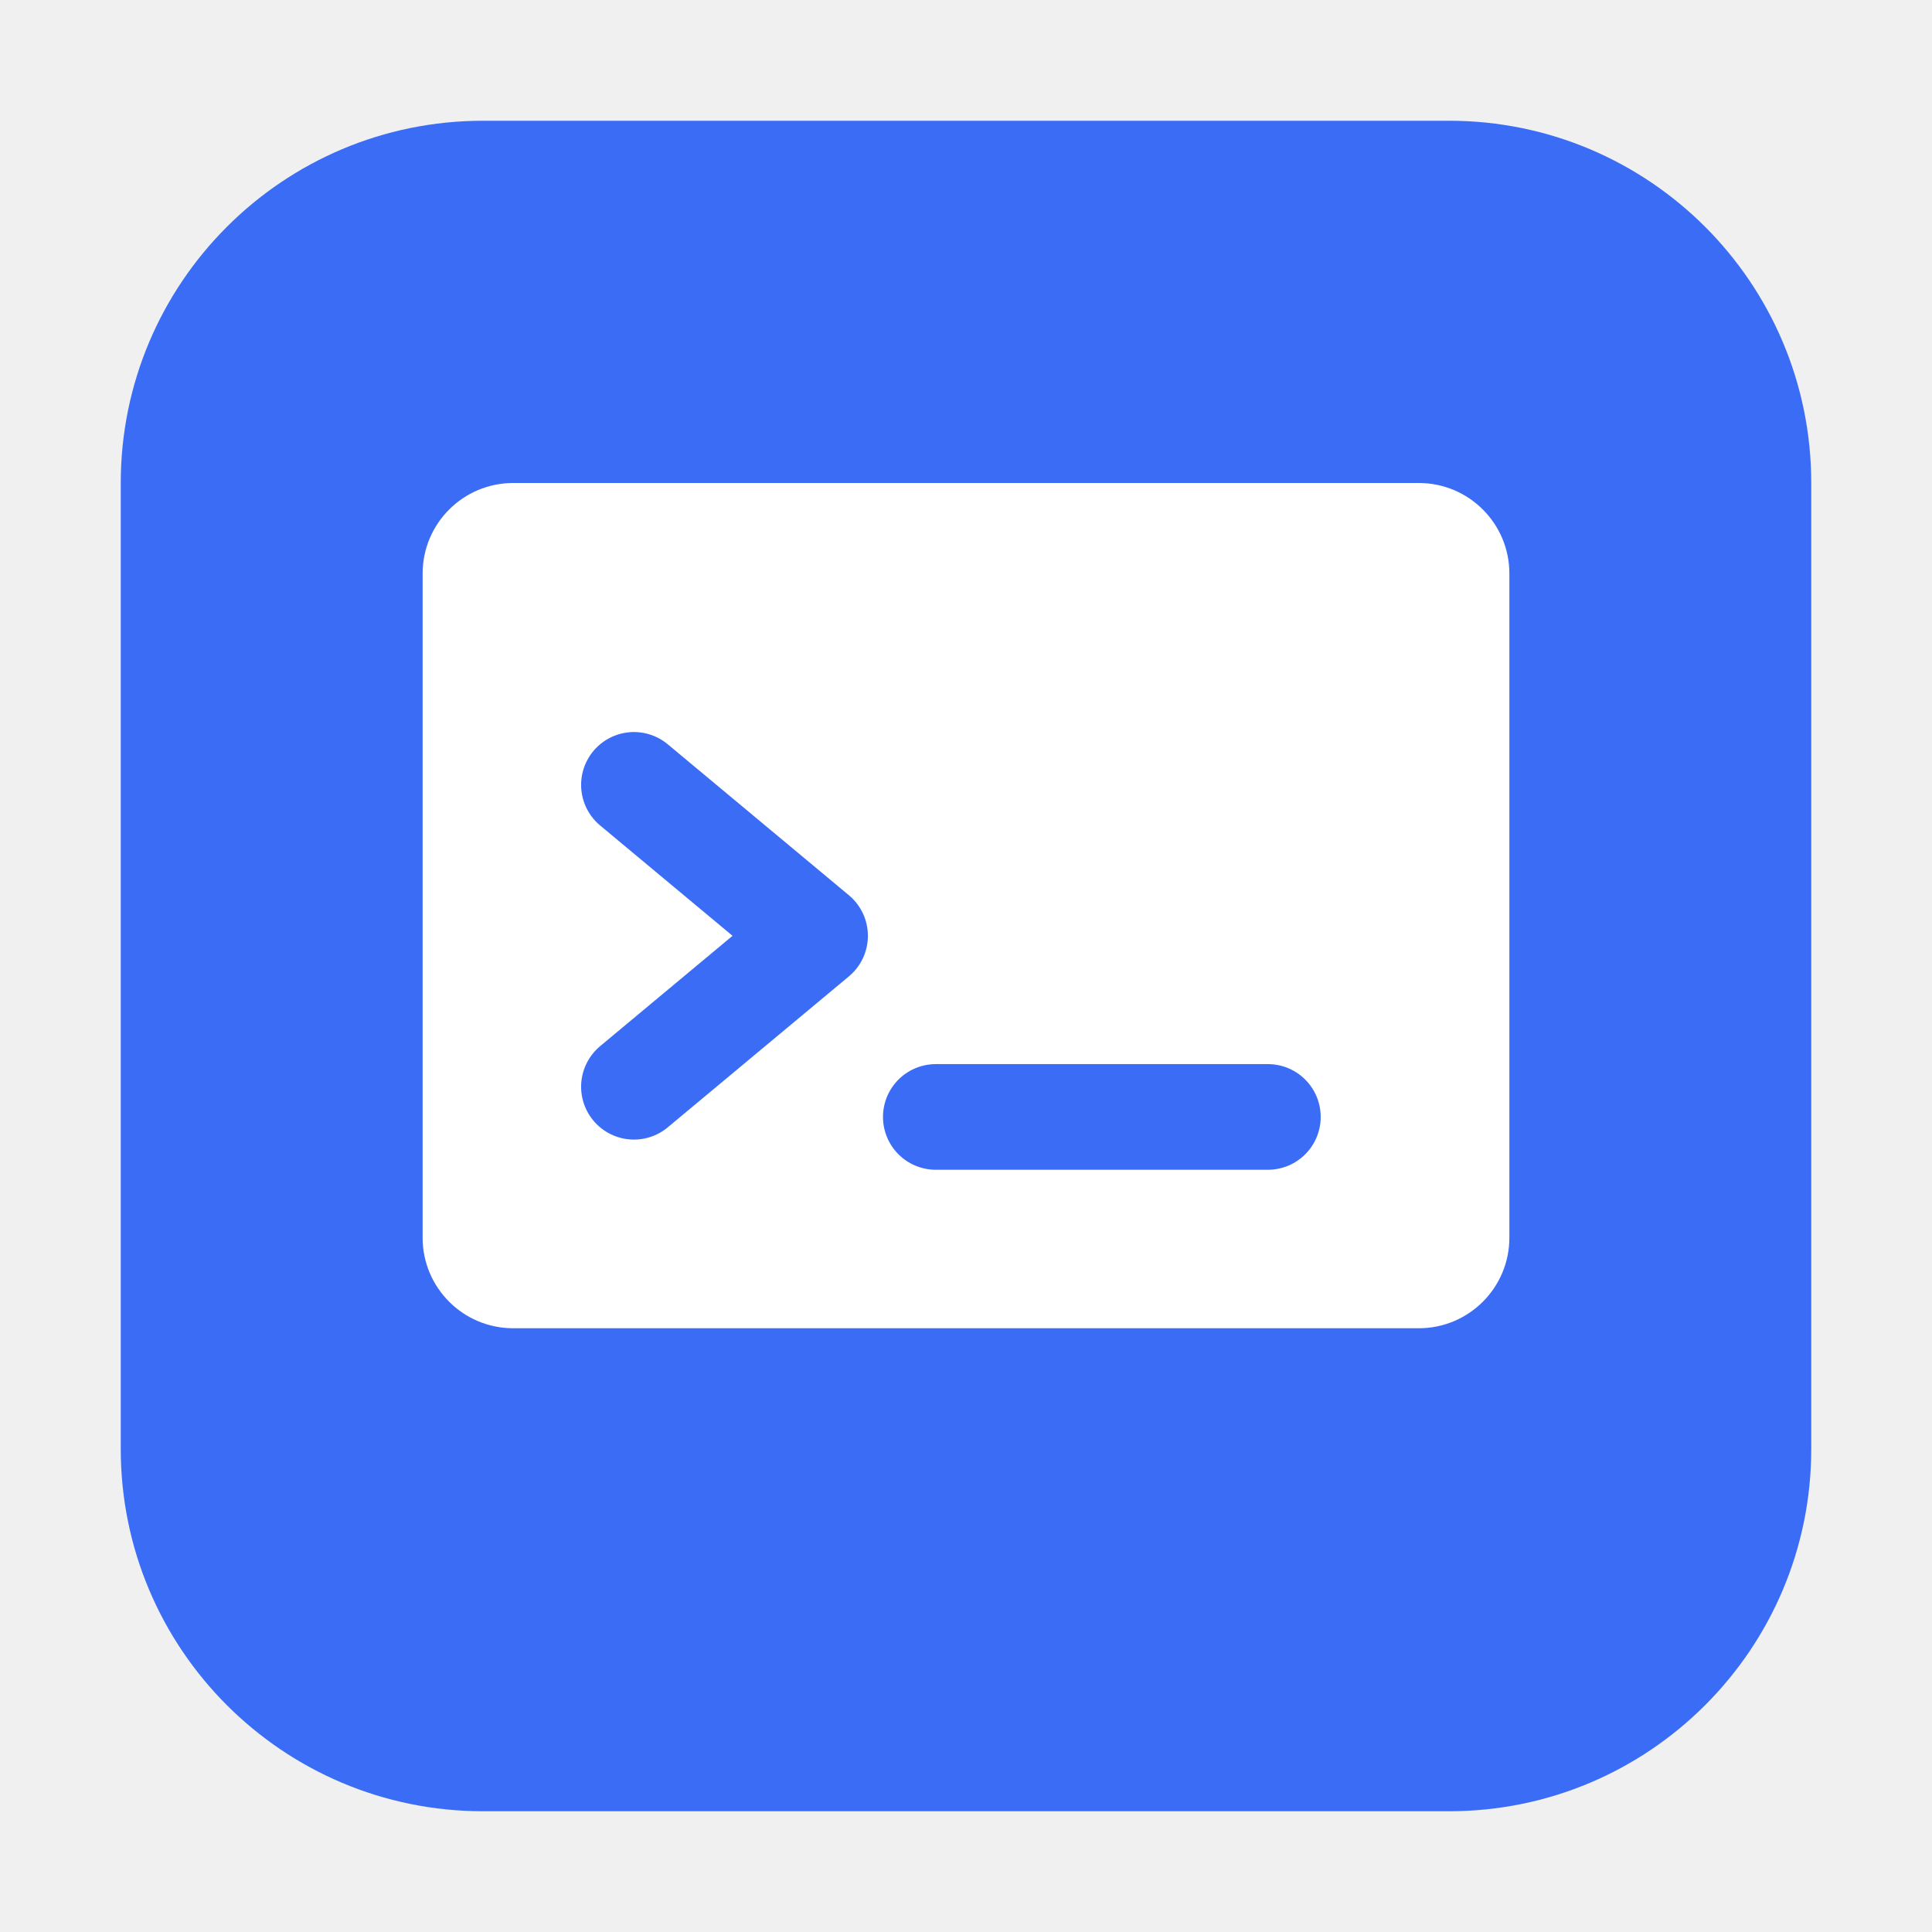
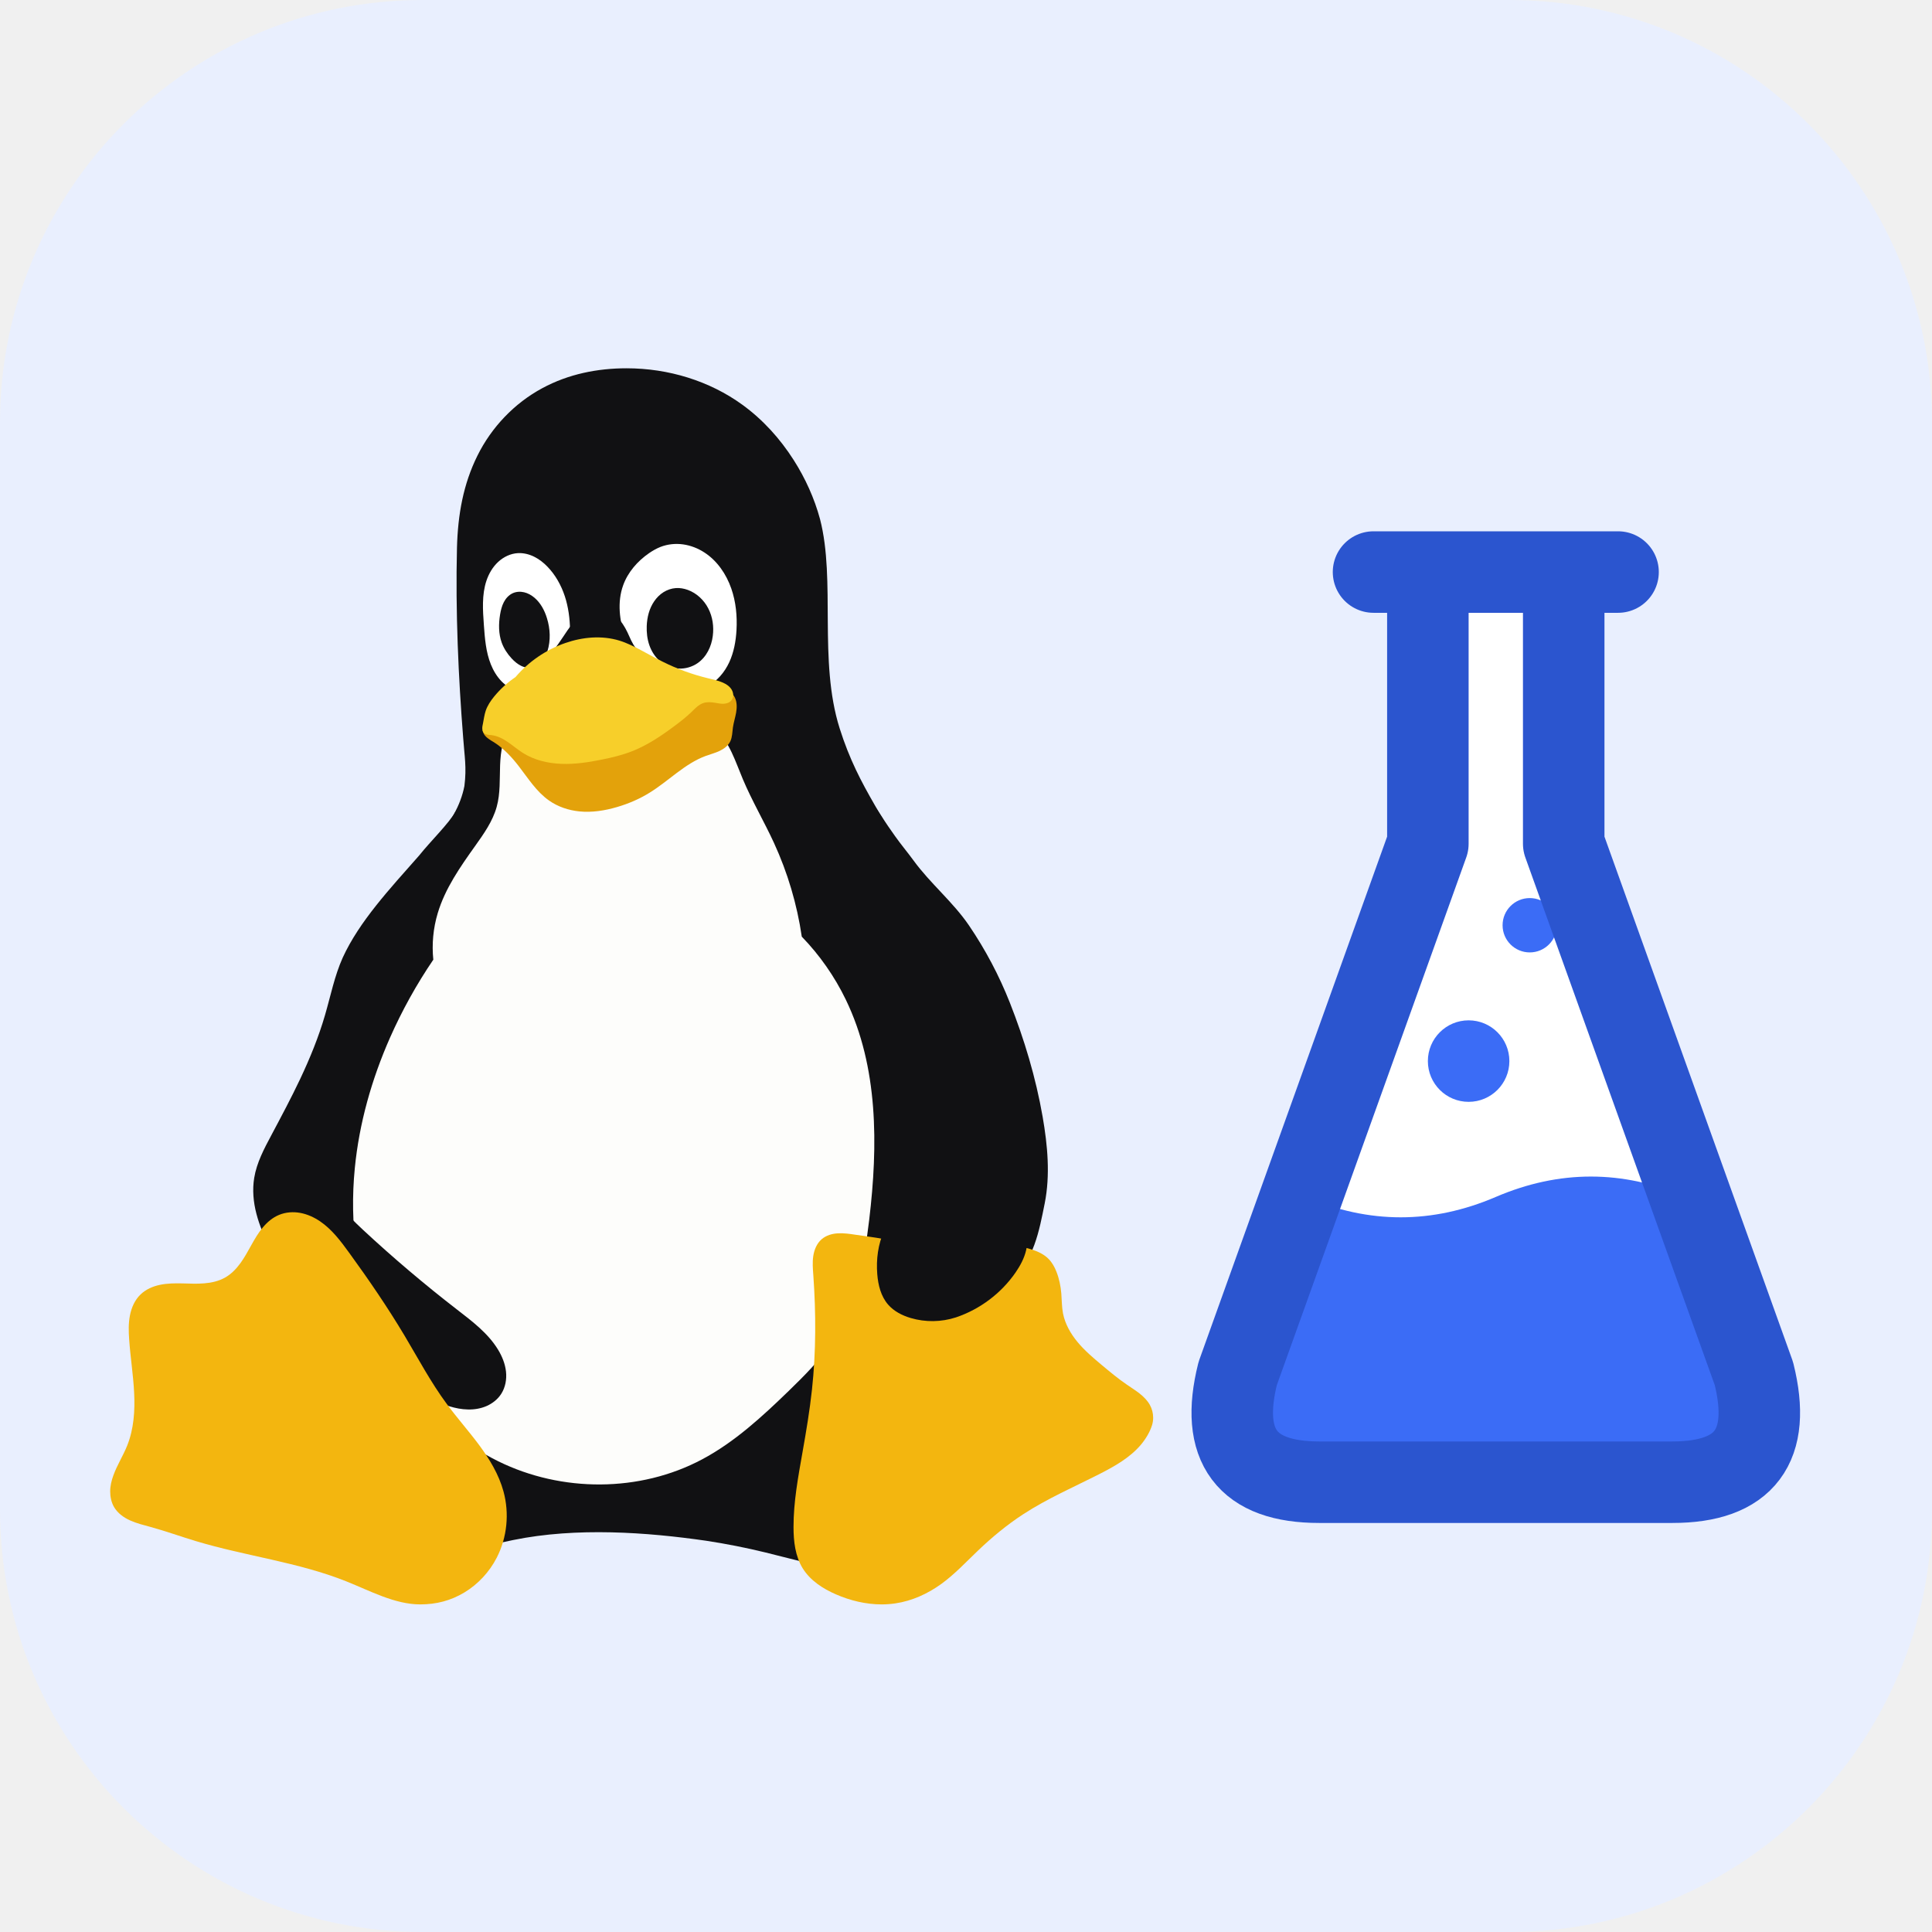
<svg xmlns="http://www.w3.org/2000/svg" viewBox="0 0 256 256">
-   <rect x="16" y="16" width="224" height="224" rx="48" fill="#3b6cf6" />
-   <rect x="56" y="64" width="144" height="112" rx="12" fill="#ffffff" />
-   <path d="M84 104l24 20-24 20" fill="none" stroke="#3b6cf6" stroke-width="14" stroke-linecap="round" stroke-linejoin="round" />
-   <path d="M124 148h44" stroke="#3b6cf6" stroke-width="14" stroke-linecap="round" />
+   <rect width="256" height="256" rx="56" fill="#e9effe" />
+   <g transform="matrix(0.9 0 0 0.9 12.8 12.8)">
+     <g transform="translate(2 40) scale(0.7109)">
+       <path fill="#111113" d="m 106.95,0 c -6,0 -12.02,1.18 -17.46,4.12 -5.78,3.11 -10.52,8.09 -13.43,13.97 -2.92,5.88 -4.06,12.16 -4.24,19.08 -0.33,13.14 0.3,26.92 1.29,39.41 0.26,3.8 0.74,6.02 0.25,9.93 -1.62,8.3 -8.88,13.88 -12.76,21.17 -4.27,8.04 -6.07,17.13 -9.29,25.65 -2.95,7.79 -7.09,15.1 -9.88,22.95 -3.91,10.97 -5.08,23.03 -2.5,34.39 1.97,8.66 6.08,16.78 11.62,23.73 -0.8,1.44 -1.58,2.91 -2.4,4.34 -2.57,4.43 -5.71,8.64 -7.17,13.55 -0.73,2.45 -1.02,5.07 -0.55,7.59 0.47,2.52 1.75,4.93 3.75,6.53 1.31,1.04 2.9,1.72 4.53,2.1 1.63,0.37 3.32,0.46 5,0.43 6.37,-0.14 12.55,-2.07 18.71,-3.69 3.66,-0.96 7.34,-1.81 11.03,-2.58 13.14,-2.69 27.8,-1.61 39.99,0.15 4.13,0.63 8.23,1.44 12.29,2.43 6.36,1.54 12.69,3.5 19.23,3.69 1.72,0.05 3.46,-0.03 5.14,-0.4 1.68,-0.38 3.31,-1.06 4.65,-2.13 2.01,-1.6 3.29,-4.02 3.76,-6.54 0.47,-2.52 0.18,-5.15 -0.56,-7.61 -1.48,-4.92 -4.65,-9.11 -7.27,-13.52 -1.04,-1.75 -2,-3.53 -3.03,-5.28 7.9,-8.87 14.26,-19.13 17.94,-30.4 4.01,-12.3 4.75,-25.55 3.06,-38.38 -1.69,-12.83 -5.76,-25.27 -11.11,-37.05 -6.72,-14.76 -12.37,-20.1 -16.47,-33.07 -4.42,-14.02 -0.77,-30.61 -4.06,-43.32 -1.17,-4.32 -3.04,-8.45 -5.45,-12.23 -2.82,-4.43 -6.4,-8.39 -10.65,-11.47 -6.78,-4.92 -15.3,-7.54 -23.96,-7.54 z" />
+       <path fill="#fdfdfb" d="m 83.13,74 c -0.9,1.13 -1.48,2.49 -1.84,3.89 -0.35,1.4 -0.48,2.85 -0.54,4.3 -0.11,2.89 0.07,5.83 -0.7,8.62 -0.82,2.98 -2.65,5.57 -4.44,8.08 -3.11,4.36 -6.25,8.84 -7.78,13.97 -0.93,3.1 -1.24,6.39 -0.91,9.62 -3.47,5.1 -6.48,10.53 -8.98,16.18 -3.78,8.57 -6.37,17.69 -7.28,27.01 -1.12,11.41 0.34,23.15 4.85,33.69 3.25,7.63 8.11,14.6 14.38,20.04 3.18,2.76 6.72,5.11 10.5,6.97 13.11,6.45 29.31,6.46 42.2,-0.41 6.74,-3.59 12.43,-8.84 17.91,-14.15 3.3,-3.2 6.59,-6.48 9.11,-10.32 4.85,-7.41 6.54,-16.41 7.59,-25.2 1.83,-15.36 1.89,-31.6 -4.85,-45.53 -2.32,-4.8 -5.41,-9.22 -9.12,-13.05 -0.98,-6.7 -2.93,-13.27 -5.76,-19.42 -2.05,-4.45 -4.54,-8.68 -6.44,-13.18 -0.78,-1.85 -1.46,-3.75 -2.32,-5.56 -0.87,-1.81 -1.93,-3.55 -3.39,-4.94 -1.48,-1.42 -3.33,-2.43 -5.28,-3.07 -1.95,-0.65 -4.01,-0.94 -6.06,-1.04 -4.11,-0.21 -8.22,0.33 -12.33,0.16 -3.27,-0.13 -6.53,-0.7 -9.8,-0.51 -1.63,0.1 -3.26,0.39 -4.78,1.01 -1.52,0.61 -2.92,1.56 -3.94,2.84 z" />
+       <path fill="#111113" d="m 63.98,100.91 c -6.1,6.92 -12.37,13.63 -15.81,21.12 -1.71,3.8 -2.51,7.93 -3.68,11.93 -1.32,4.54 -3.12,8.94 -5.14,13.22 -1.87,3.95 -3.93,7.81 -5.98,11.66 -1.5,2.81 -3.02,5.67 -3.54,8.81 -0.41,2.48 -0.18,5.04 0.46,7.47 0.63,2.43 1.64,4.75 2.79,6.98 4.88,9.55 12.21,17.77 20.89,24.07 3.94,2.85 8.15,5.32 12.58,7.35 2.4,1.09 4.92,2.07 7.56,2.11 1.32,0.03 2.65,-0.19 3.86,-0.72 1.2,-0.53 2.28,-1.38 3,-2.49 0.88,-1.36 1.18,-3.05 1,-4.66 -0.18,-1.61 -0.81,-3.15 -1.65,-4.53 -2.06,-3.38 -5.31,-5.83 -8.44,-8.25 -6.76,-5.23 -13.29,-10.76 -19.55,-16.58 -1.76,-1.65 -3.53,-3.34 -4.76,-5.42 -1.2,-2.02 -1.85,-4.32 -2.29,-6.63 -1.21,-6.33 -0.9,-12.99 1.25,-19.07 0.85,-2.38 1.96,-4.65 3.04,-6.93 1.86,-3.95 3.62,-7.98 6.07,-11.6 3.05,-4.51 7.13,-8.33 9.61,-13.17 2.1,-4.09 2.95,-8.68 3.76,-13.2 0.64,-3.54 1.85,-7 2.47,-10.54 -1.21,2.3 -5.11,6.07 -7.5,9.07 z" />
+       <path fill="#111113" d="m 162.76,127.12 c 5.24,4.22 8.57,10.59 9.6,17.24 0.8,5.18 0.28,10.51 -0.89,15.62 -1.17,5.12 -2.97,10.06 -4.77,15 -0.71,1.96 -1.43,3.95 -1.71,6.02 -0.29,2.08 -0.11,4.27 0.89,6.11 1.15,2.11 3.29,3.56 5.59,4.24 2.27,0.68 4.72,0.66 7.02,0.09 2.3,-0.57 6.17,-1.31 8.04,-2.77 4.75,-3.69 5.88,-10.1 7.01,-15.72 1.17,-5.87 0.6,-12.02 -0.43,-17.95 -1.41,-8.09 -3.78,-15.99 -6.79,-23.62 -2.22,-5.62 -5.06,-10.98 -8.44,-15.96 -3.32,-4.89 -8.02,-8.7 -11.5,-13.48 -1.21,-1.66 -2.66,-3.38 -3.84,-5.06 -2.56,-3.62 -1.98,-2.94 -3.57,-5.29 -1.15,-1.7 -2.97,-2.28 -4.88,-3.02 -1.92,-0.74 -4.06,-0.96 -6.04,-0.41 -2.6,0.73 -4.73,2.79 -5.86,5.24 -1.13,2.46 -1.33,5.28 -0.89,7.95 0.57,3.44 2.14,6.64 3.92,9.64 2,3.39 4.32,6.66 7.35,9.18 3.16,2.63 6.98,4.37 10.19,6.95 z" />
+       <path fill="#f3b60f" d="m 34.98,175.33 c 1.38,-0.57 2.93,-0.68 4.39,-0.41 1.47,0.27 2.86,0.91 4.09,1.74 2.47,1.68 4.3,4.12 6.05,6.54 4.03,5.54 7.9,11.2 11.42,17.08 2.85,4.78 5.46,9.71 8.76,14.18 2.15,2.93 4.57,5.64 6.73,8.55 2.16,2.92 4.07,6.08 5.03,9.58 1.25,4.55 0.76,9.56 -1.4,13.75 -1.52,2.95 -3.86,5.48 -6.7,7.19 -2.84,1.71 -5.83,2.47 -9.15,2.47 -5.27,0 -10.42,-2.83 -15.32,-4.78 -9.98,-3.98 -20.82,-5.22 -31.11,-8.32 -3.16,-0.95 -6.27,-2.08 -9.45,-2.95 -1.42,-0.39 -2.85,-0.73 -4.19,-1.34 -1.34,-0.6 -2.59,-1.51 -3.33,-2.77 -0.57,-0.98 -0.8,-2.13 -0.8,-3.26 0,-1.14 0.28,-2.26 0.67,-3.32 0.77,-2.13 2.02,-4.06 2.86,-6.17 1.37,-3.44 1.62,-7.23 1.43,-10.93 -0.18,-3.69 -0.78,-7.36 -1.03,-11.05 -0.12,-1.65 -0.16,-3.32 0.16,-4.95 0.31,-1.62 1.01,-3.21 2.2,-4.35 1.1,-1.06 2.55,-1.69 4.05,-2 1.49,-0.31 3.03,-0.32 4.55,-0.29 1.52,0.03 3.05,0.12 4.57,-0.01 1.52,-0.12 3.05,-0.46 4.37,-1.22 1.26,-0.72 2.29,-1.79 3.14,-2.96 0.85,-1.17 1.54,-2.45 2.25,-3.72 0.7,-1.26 1.43,-2.52 2.36,-3.64 0.92,-1.12 2.06,-2.09 3.4,-2.64 z" />
+       <path fill="#f3b60f" d="m 213.47,222.92 c -2.26,2.68 -5.4,4.45 -8.53,6.05 -5.33,2.71 -10.86,5.1 -15.87,8.37 -3.36,2.19 -6.46,4.76 -9.36,7.53 -2.48,2.37 -4.83,4.9 -7.61,6.91 -2.81,2.03 -6.05,3.5 -9.48,4.01 -0.95,0.14 -1.9,0.21 -2.86,0.21 -3.24,0 -6.48,-0.78 -9.46,-2.08 -2.7,-1.17 -5.3,-2.86 -6.86,-5.36 -1.56,-2.52 -1.92,-5.59 -1.92,-8.56 -0.01,-5.23 0.96,-10.41 1.87,-15.57 0.76,-4.29 1.48,-8.58 1.95,-12.91 0.85,-7.86 0.84,-15.81 0.28,-23.71 -0.1,-1.32 -0.21,-2.65 -0.01,-3.96 0.2,-1.31 0.74,-2.62 1.74,-3.48 0.93,-0.8 2.17,-1.16 3.4,-1.22 1.22,-0.07 2.44,0.12 3.65,0.3 2.85,0.42 5.73,0.74 8.52,1.48 1.76,0.46 3.48,1.08 5.23,1.56 2.94,0.79 6.01,1.17 9.02,0.82 3.25,-0.38 6.41,-1.6 9.68,-1.52 1.34,0.03 2.67,0.28 3.95,0.69 1.3,0.41 2.59,1 3.55,1.98 0.73,0.74 1.24,1.67 1.62,2.64 0.57,1.44 0.88,2.98 1.01,4.52 0.11,1.37 0.09,2.76 0.35,4.11 0.43,2.21 1.6,4.24 3.04,5.97 1.45,1.74 3.18,3.21 4.91,4.66 1.73,1.45 3.46,2.89 5.32,4.16 0.87,0.6 1.77,1.16 2.6,1.81 0.83,0.66 1.59,1.42 2.11,2.34 0.45,0.81 0.69,1.72 0.69,2.65 0,0.52 -0.07,1.04 -0.23,1.56 -0.45,1.43 -1.28,2.82 -2.3,4.04 z" />
+       <path fill="#111113" d="m 189.55,178.72 c -0.35,-0.95 -0.97,-1.79 -1.72,-2.47 -0.75,-0.68 -1.64,-1.2 -2.57,-1.6 -1.86,-0.79 -3.89,-1.09 -5.89,-1.46 -1.87,-0.35 -3.74,-0.78 -5.62,-1.1 -1.96,-0.33 -3.98,-0.55 -5.92,-0.11 -1.69,0.38 -3.26,1.26 -4.54,2.43 -1.28,1.17 -2.28,2.63 -3,4.21 -1.27,2.79 -1.67,5.92 -1.43,8.97 0.18,2.27 0.76,4.61 2.25,6.32 1.21,1.39 2.92,2.26 4.68,2.78 3.04,0.9 6.35,0.85 9.36,-0.13 4.97,-1.67 9.37,-4.98 12.35,-9.29 0.98,-1.43 1.82,-2.98 2.2,-4.66 0.29,-1.28 0.3,-2.66 -0.15,-3.89 z" />
+       <path fill="#fff" d="m 84.45,38.28 c -1.53,0.08 -3,0.79 -4.12,1.84 -1.13,1.05 -1.92,2.43 -2.41,3.88 -0.97,2.92 -0.75,6.08 -0.53,9.15 0.2,2.77 0.41,5.6 1.45,8.18 0.52,1.3 1.25,2.51 2.22,3.51 0.97,0.99 2.2,1.76 3.55,2.09 1.26,0.32 2.62,0.26 3.86,-0.13 1.25,-0.4 2.38,-1.11 3.32,-2.02 1.36,-1.33 2.27,-3.07 2.8,-4.9 0.53,-1.83 0.68,-3.75 0.65,-5.66 -0.04,-2.38 -0.35,-4.77 -1.09,-7.03 -0.75,-2.26 -1.94,-4.4 -3.6,-6.11 -0.8,-0.83 -1.72,-1.55 -2.75,-2.06 -1.04,-0.51 -2.2,-0.8 -3.35,-0.74 z" />
+       <path fill="#fff" d="m 111.61,38.28 c -2.39,1.65 -4.4,3.94 -5.38,6.68 -1.24,3.45 -0.77,7.31 0.43,10.77 1.22,3.55 3.27,6.93 6.36,9.06 1.54,1.07 3.33,1.8 5.19,2.02 1.87,0.22 3.8,-0.09 5.47,-0.95 2.02,-1.06 3.57,-2.91 4.53,-4.98 0.96,-2.08 1.37,-4.37 1.5,-6.66 0.16,-2.9 -0.12,-5.86 -1.08,-8.61 -1.04,-2.99 -2.92,-5.75 -5.58,-7.47 -1.32,-0.86 -2.83,-1.45 -4.4,-1.67 -1.57,-0.22 -3.19,-0.05 -4.67,0.52 -0.84,0.33 -1.62,0.78 -2.37,1.29 z" />
+       <path fill="#111113" d="m 80.75,50.99 c -0.32,1.94 -0.33,3.97 0.33,5.81 0.44,1.22 1.17,2.33 2.05,3.28 0.57,0.62 1.23,1.18 1.99,1.55 0.77,0.37 1.65,0.52 2.48,0.32 0.76,-0.19 1.42,-0.68 1.91,-1.29 0.49,-0.61 0.82,-1.34 1.05,-2.09 0.69,-2.21 0.58,-4.62 -0.11,-6.83 -0.49,-1.61 -1.32,-3.16 -2.6,-4.24 -0.62,-0.52 -1.34,-0.93 -2.12,-1.11 -0.78,-0.19 -1.63,-0.14 -2.36,0.19 -0.81,0.37 -1.44,1.07 -1.85,1.86 -0.41,0.79 -0.62,1.67 -0.77,2.55 z" />
+       <path fill="#111113" d="m 117.14,45.52 c -0.9,0.06 -1.78,0.37 -2.55,0.85 -0.76,0.48 -1.41,1.13 -1.92,1.88 -1.03,1.49 -1.48,3.31 -1.55,5.12 -0.05,1.35 0.1,2.72 0.55,4 0.45,1.28 1.2,2.47 2.25,3.33 1.07,0.89 2.42,1.42 3.81,1.49 1.39,0.06 2.79,-0.34 3.93,-1.13 0.91,-0.63 1.64,-1.5 2.16,-2.48 0.52,-0.97 0.84,-2.05 0.98,-3.15 0.25,-1.93 -0.03,-3.95 -0.93,-5.69 -0.89,-1.74 -2.41,-3.17 -4.24,-3.84 -0.8,-0.29 -1.65,-0.44 -2.49,-0.38 z" />
+       <path fill="#111113" d="m 91.66,58.53 c 1.53,-1.71 2.57,-3.8 4.03,-5.56 0.73,-0.88 1.58,-1.69 2.57,-2.26 0.99,-0.57 2.15,-0.89 3.29,-0.79 1.27,0.11 2.46,0.74 3.39,1.61 0.93,0.87 1.62,1.97 2.17,3.12 0.53,1.11 0.95,2.28 1.71,3.24 0.81,1.02 1.94,1.71 2.97,2.52 0.51,0.4 1.01,0.83 1.41,1.34 0.41,0.51 0.72,1.1 0.86,1.74 0.13,0.65 0.06,1.33 -0.16,1.95 -0.23,0.62 -0.61,1.18 -1.09,1.64 -0.95,0.92 -2.25,1.42 -3.56,1.6 -2.62,0.37 -5.27,-0.41 -7.92,-0.34 -2.67,0.08 -5.29,1.02 -7.97,0.93 -1.33,-0.05 -2.69,-0.38 -3.79,-1.14 -0.55,-0.39 -1.03,-0.88 -1.38,-1.45 -0.34,-0.57 -0.55,-1.23 -0.58,-1.9 -0.02,-0.64 0.13,-1.28 0.39,-1.86 0.25,-0.59 0.61,-1.12 1.01,-1.62 0.81,-0.99 1.8,-1.81 2.65,-2.77 z" />
+       <path fill="#e3a20b" d="m 77.14,75.05 c 0.06,0.26 0.15,0.5 0.28,0.73 0.23,0.38 0.57,0.69 0.93,0.95 0.36,0.27 0.75,0.49 1.13,0.72 2.01,1.27 3.65,3.04 5.11,4.92 1.95,2.52 3.68,5.31 6.29,7.14 1.84,1.3 4.04,2.03 6.28,2.26 2.63,0.26 5.29,-0.16 7.83,-0.91 2.35,-0.69 4.62,-1.66 6.7,-2.95 3.97,-2.44 7.28,-6.02 11.65,-7.63 0.95,-0.35 1.94,-0.6 2.86,-1.03 0.92,-0.44 1.79,-1.08 2.23,-2 0.42,-0.88 0.4,-1.9 0.54,-2.87 0.15,-1.03 0.48,-2.03 0.66,-3.06 0.18,-1.03 0.2,-2.13 -0.24,-3.08 -0.37,-0.78 -1.04,-1.4 -1.81,-1.79 -0.77,-0.4 -1.64,-0.58 -2.51,-0.62 -1.72,-0.08 -3.43,0.36 -5.16,0.52 -2.28,0.21 -4.58,-0.09 -6.87,-0.02 -2.85,0.09 -5.66,0.73 -8.51,0.87 -3.25,0.15 -6.49,-0.35 -9.74,-0.48 -1.41,-0.06 -2.83,-0.04 -4.22,0.2 -1.39,0.23 -2.75,0.71 -3.91,1.51 -1.13,0.78 -2.03,1.84 -3.07,2.74 -0.52,0.45 -1.08,0.86 -1.7,1.16 -0.61,0.3 -1.29,0.49 -1.98,0.47 -0.35,-0.01 -0.72,-0.06 -1.05,0.04 -0.21,0.07 -0.4,0.2 -0.56,0.35 -0.16,0.16 -0.29,0.34 -0.41,0.52 -0.29,0.42 -0.54,0.87 -0.75,1.34 z" />
+       <path fill="#f7cf2a" d="m 83.94,63.95 c -1.66,1.12 -3.16,2.49 -4.43,4.04 -0.72,0.89 -1.38,1.86 -1.74,2.94 -0.29,0.86 -0.39,1.76 -0.57,2.65 -0.07,0.33 -0.15,0.66 -0.14,1 0,0.16 0.02,0.33 0.07,0.5 0.05,0.16 0.14,0.31 0.25,0.43 0.2,0.2 0.47,0.31 0.74,0.37 0.28,0.05 0.56,0.06 0.84,0.09 1.25,0.15 2.4,0.75 3.44,1.47 1.04,0.71 2,1.55 3.07,2.22 2.35,1.49 5.16,2.15 7.95,2.26 2.78,0.11 5.56,-0.31 8.3,-0.86 2.17,-0.43 4.33,-0.95 6.39,-1.76 3.16,-1.25 6.01,-3.16 8.72,-5.19 1.24,-0.92 2.46,-1.87 3.57,-2.94 0.37,-0.37 0.74,-0.74 1.14,-1.08 0.4,-0.33 0.85,-0.62 1.35,-0.78 0.76,-0.24 1.58,-0.17 2.37,-0.04 0.59,0.1 1.18,0.23 1.78,0.21 0.3,-0.02 0.6,-0.07 0.88,-0.18 0.28,-0.11 0.54,-0.28 0.73,-0.52 0.25,-0.3 0.38,-0.7 0.38,-1.09 0,-0.4 -0.12,-0.79 -0.32,-1.13 -0.4,-0.68 -1.09,-1.14 -1.81,-1.46 -0.99,-0.44 -2.06,-0.65 -3.11,-0.91 -3.23,-0.78 -6.37,-1.93 -9.34,-3.41 -1.48,-0.73 -2.92,-1.54 -4.37,-2.32 -1.5,-0.8 -3.02,-1.57 -4.64,-2.07 -3.64,-1.1 -7.6,-0.74 -11.19,0.51 -3.98,1.38 -7.58,3.84 -10.31,7.05 z" />
+     </g>
+     <clipPath id="flask">
+       <path d="M196 70V110L168 188Q164 204 180 204H232Q248 204 244 188L216 110V70Z" />
+     </clipPath>
+     <path d="M196 70V110L168 188Q164 204 180 204H232Q248 204 244 188L216 110V70Z" fill="#fff" />
+     <path d="M150 162q14-6 28 0t28 0 28 0 28 0V214H150z" fill="#3b6cf6" clip-path="url(#flask)" />
+     <circle cx="202" cy="142" r="6" fill="#3b6cf6" />
+     <circle cx="211" cy="122" r="4" fill="#3b6cf6" />
+     <path d="M196 70V110L168 188Q164 204 180 204H232Q248 204 244 188L216 110V70ZM188 70H224" fill="none" stroke="#2b55cf" stroke-width="12" stroke-linejoin="round" stroke-linecap="round" />
+   </g>
</svg>
